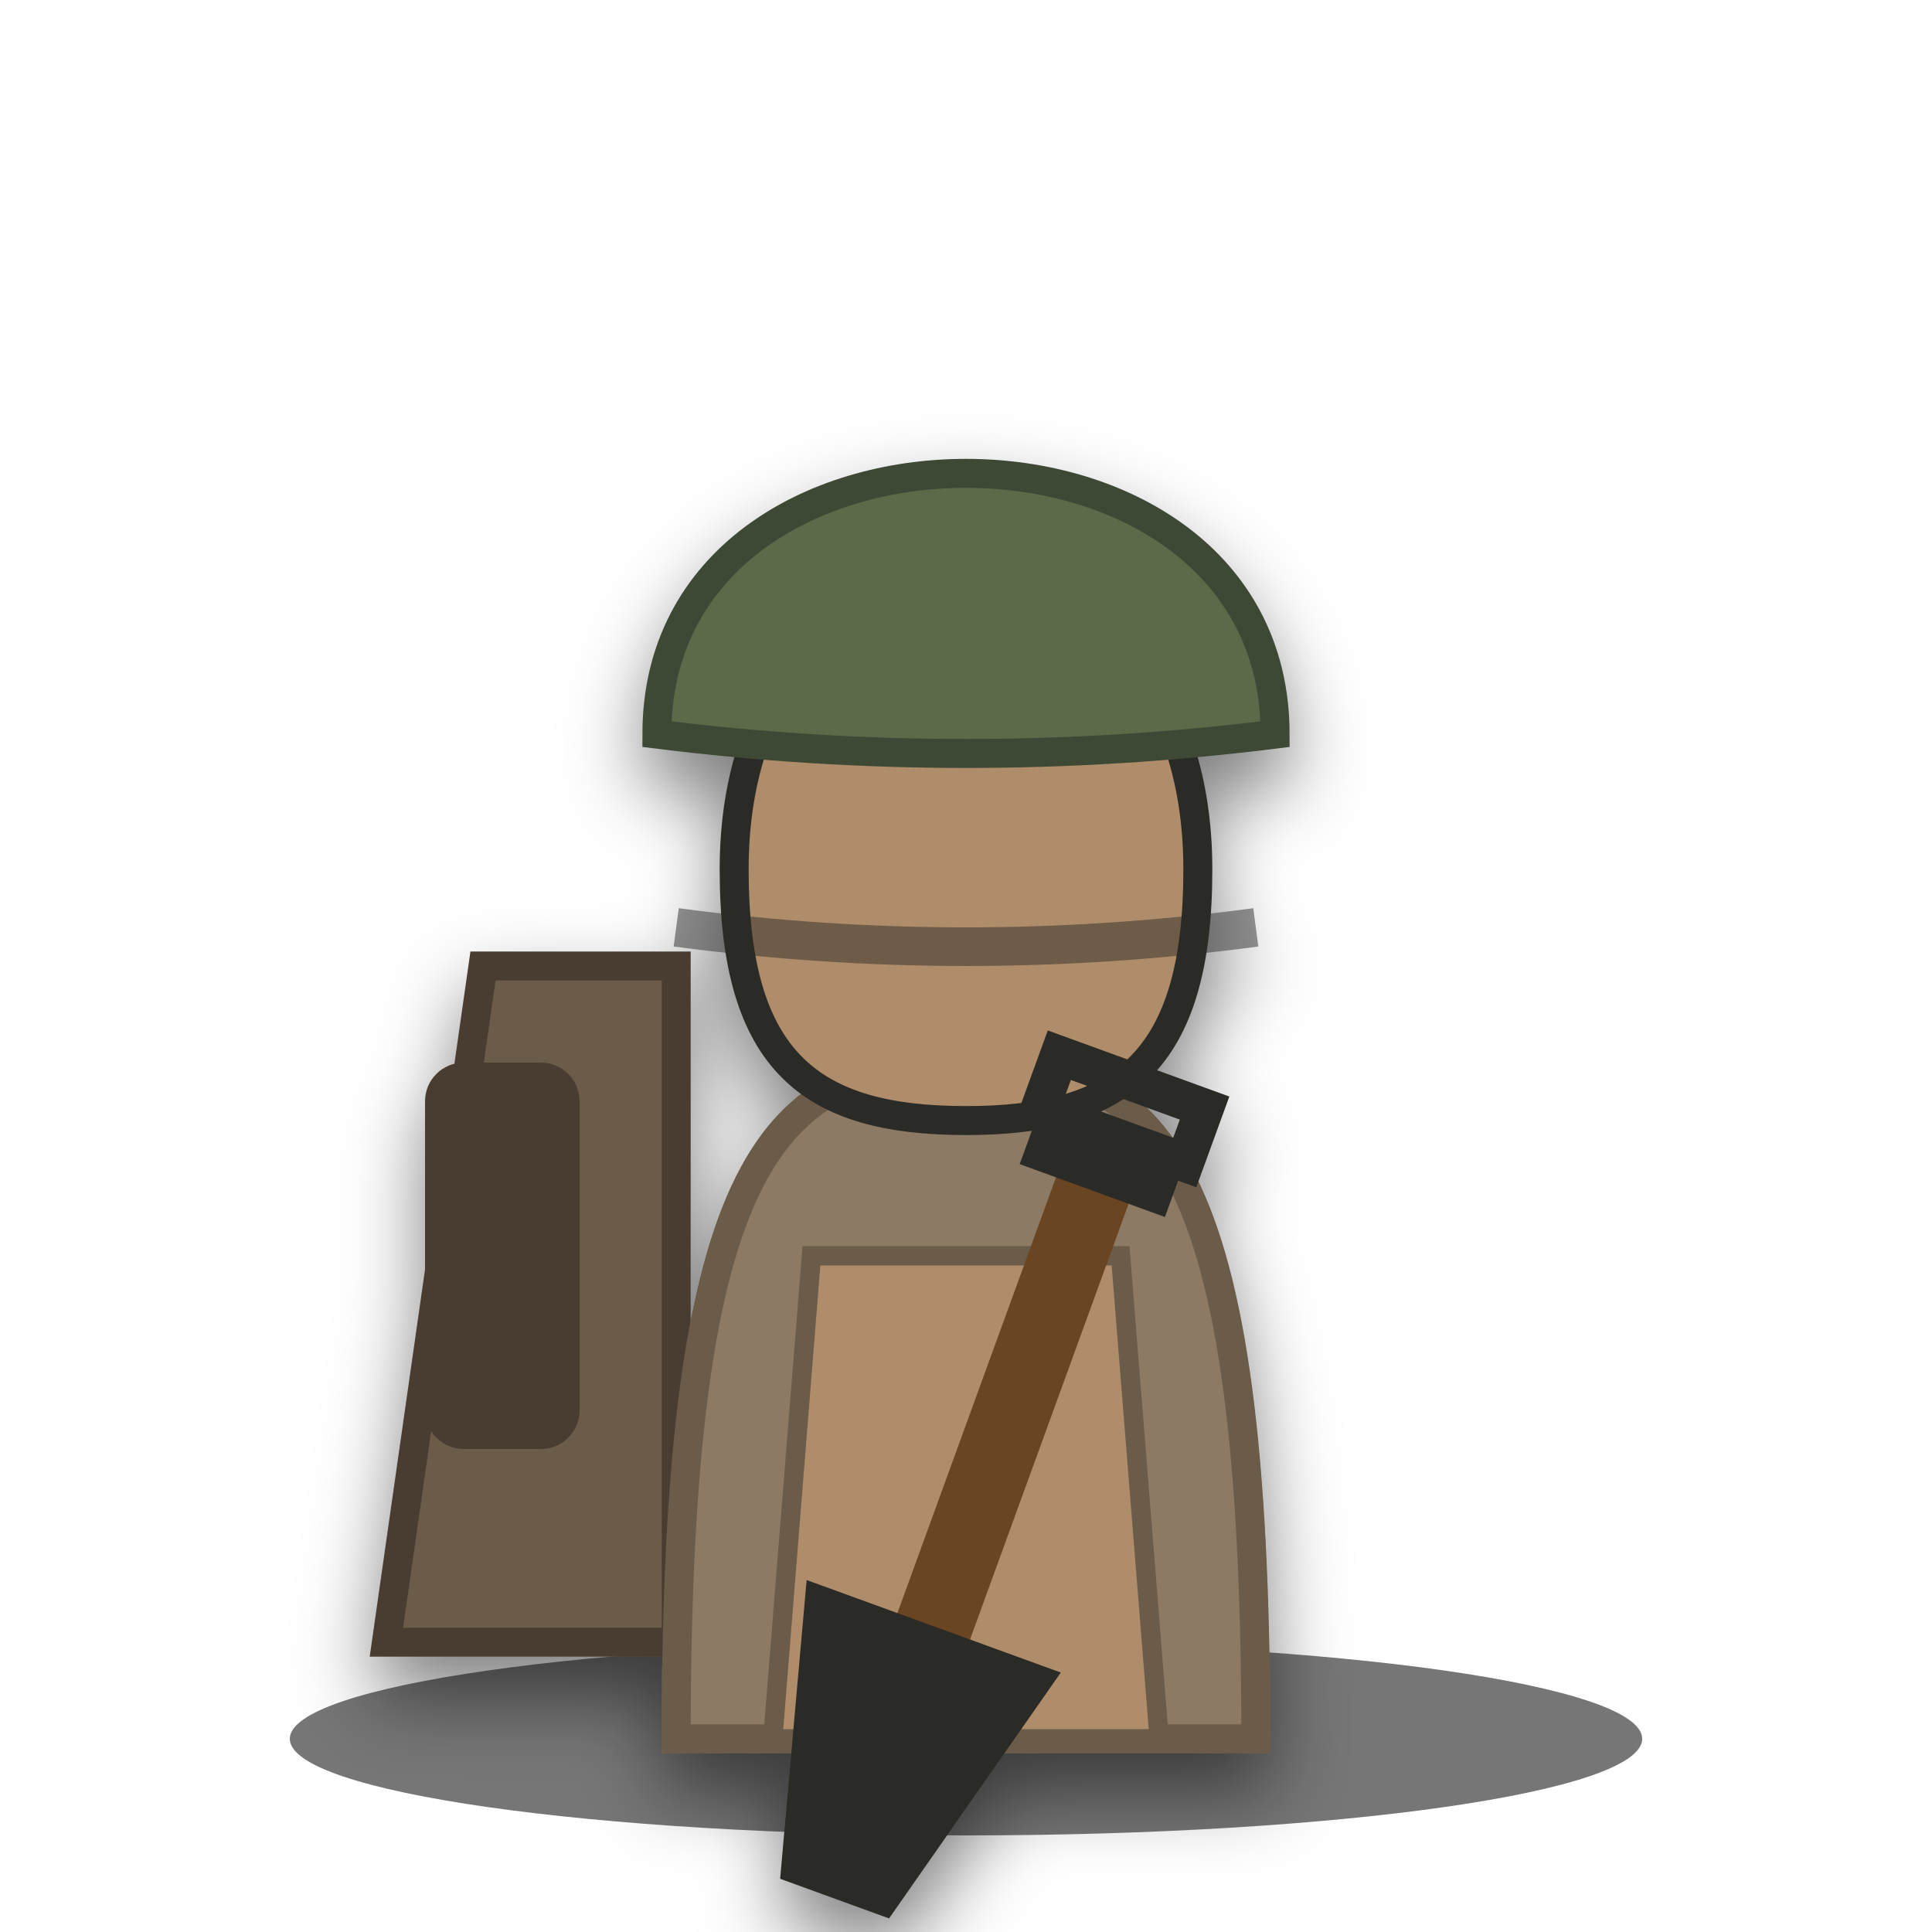
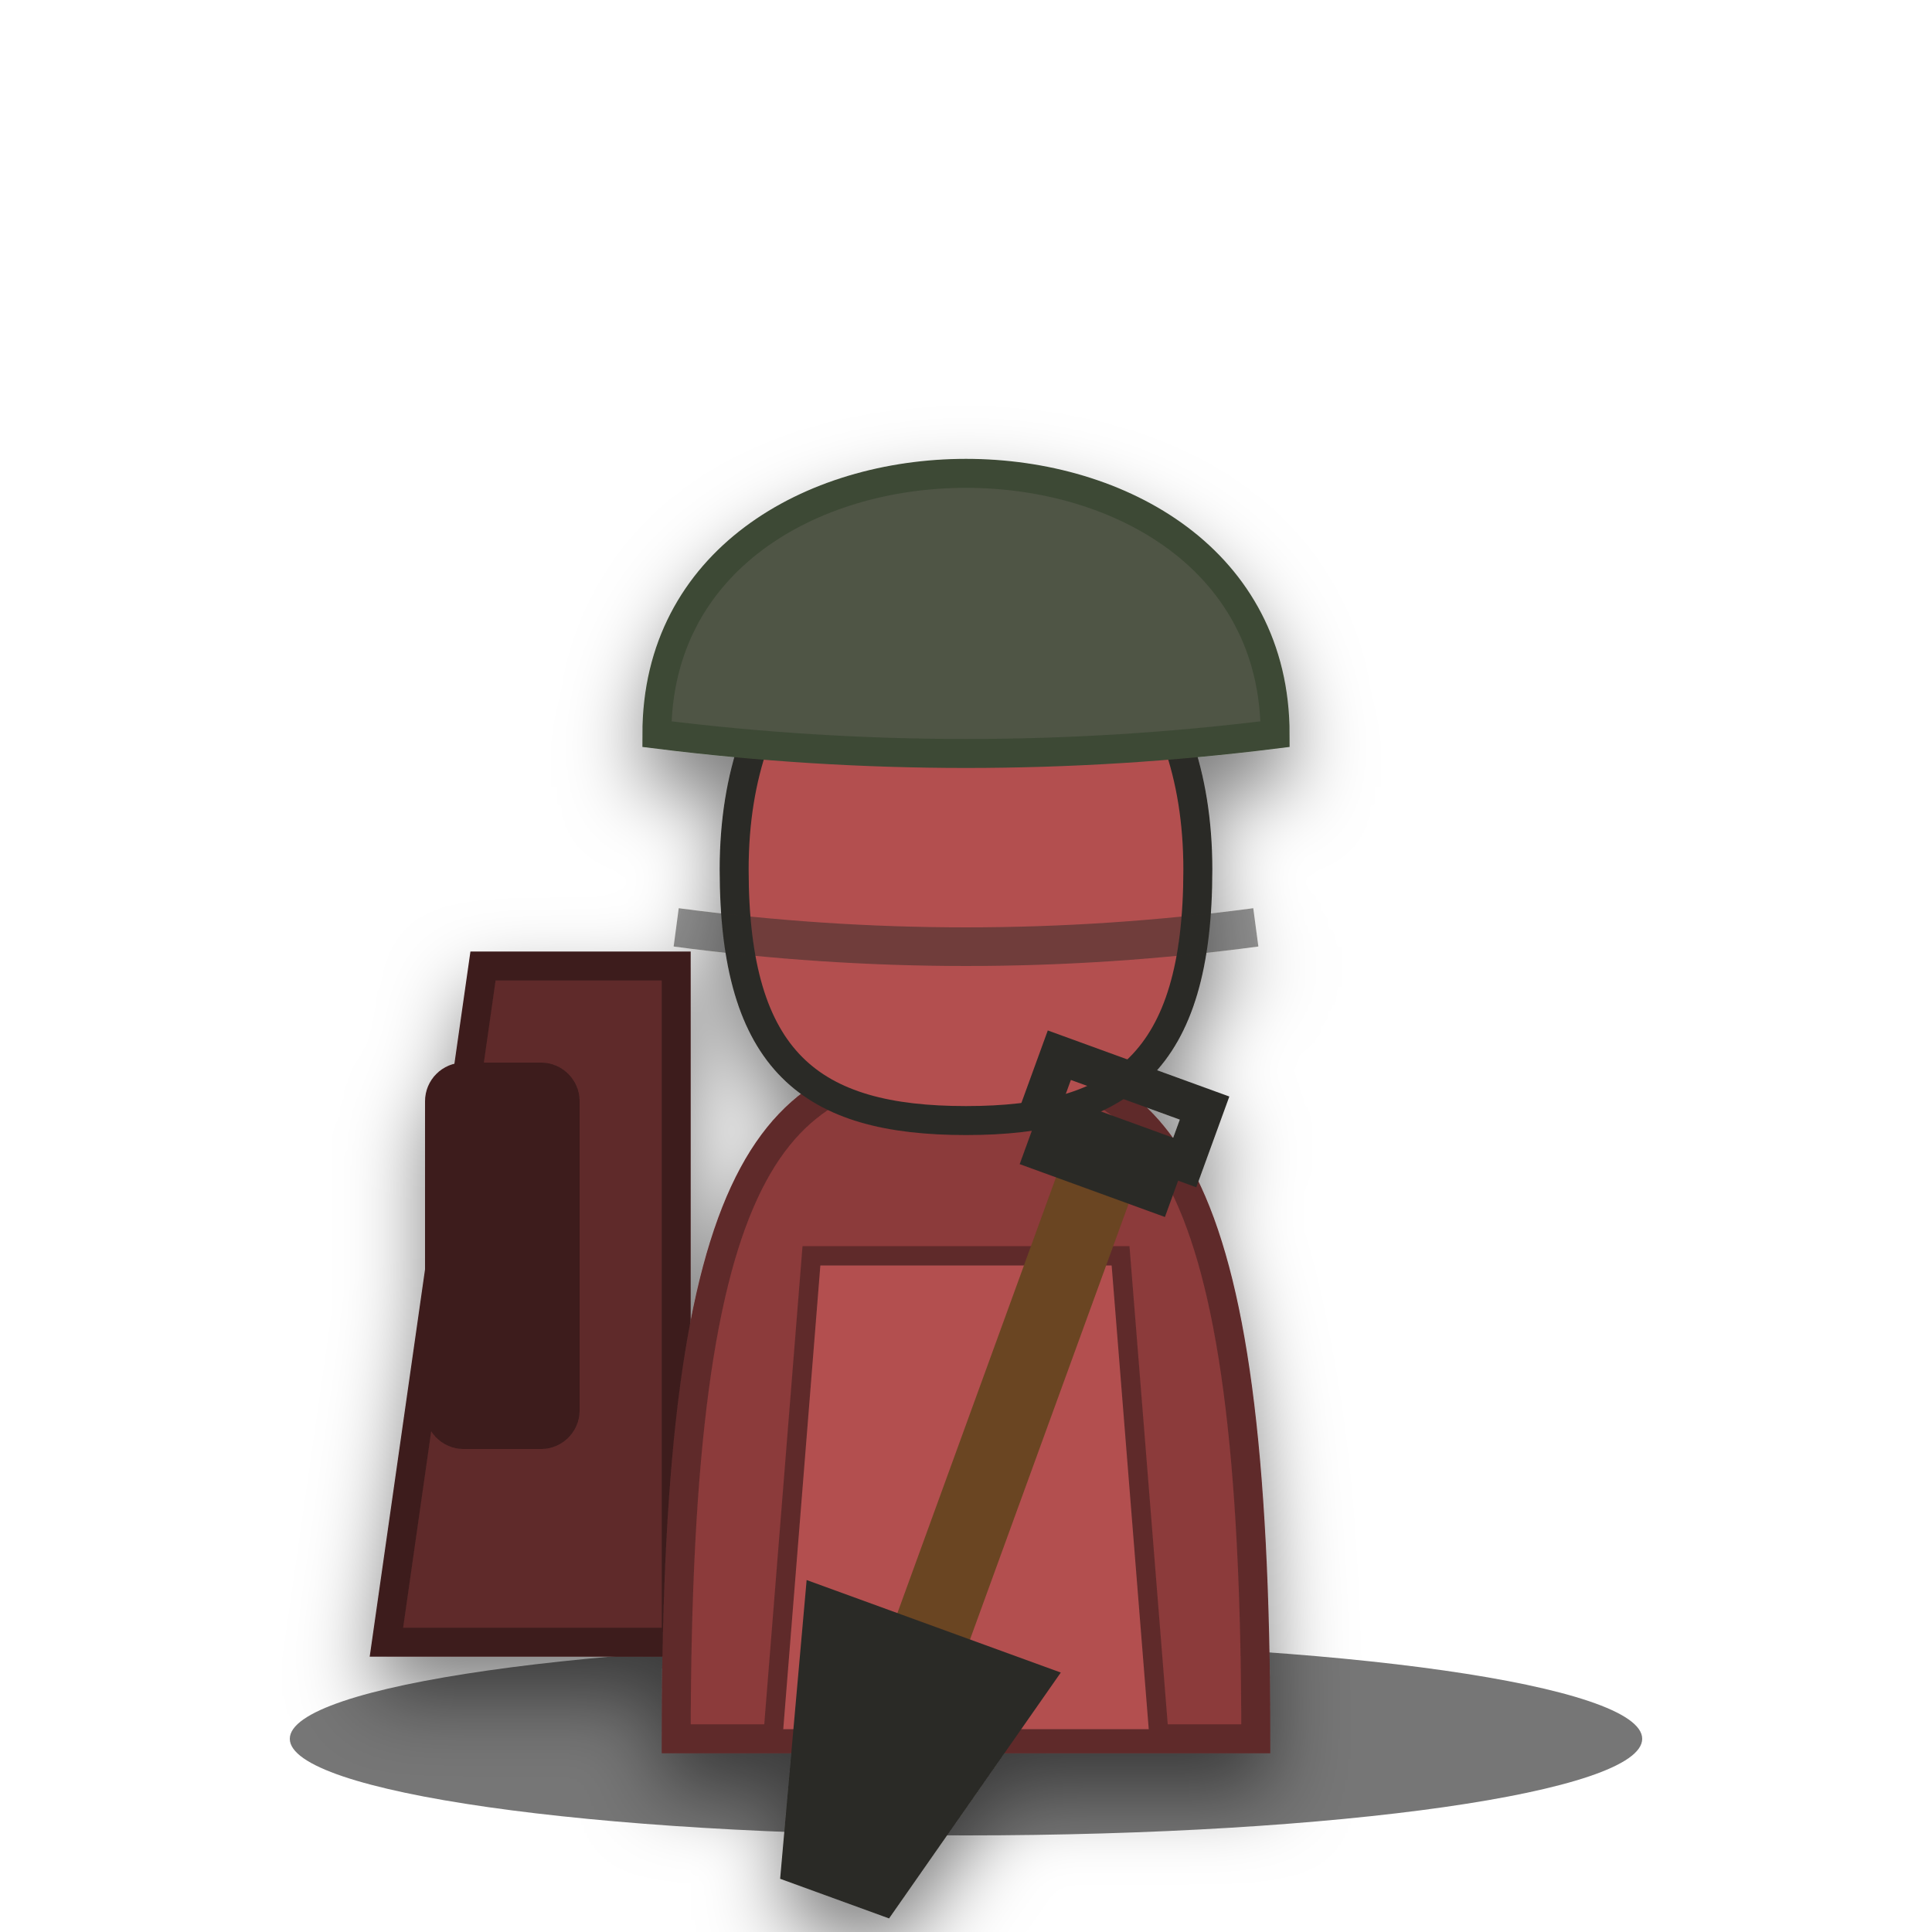
<svg xmlns="http://www.w3.org/2000/svg" viewBox="0 0 100 100">
  <defs>
    <filter id="shadow" x="-20%" y="-20%" width="140%" height="140%">
      <feDropShadow dx="0" dy="2" stdDeviation="2" flood-color="rgba(0,0,0,0.5)" />
    </filter>
  </defs>
  <ellipse cx="50" cy="90" rx="35" ry="5" fill="#1a1a1a" opacity="0.6" />
  <g filter="url(#shadow)">
-     <path d="M 25 50 L 35 50 L 35 85 L 20 85 Z" fill="#6b5c4a" stroke="#4a3e30" stroke-width="1.5" />
-     <rect x="22" y="55" width="8" height="20" fill="#4a3e30" rx="2" />
-     <path d="M 35 90 C 35 60, 40 55, 50 55 C 60 55, 65 60, 65 90 Z" fill="#8c7a65" stroke="#6b5c4a" stroke-width="1.5" />
-     <path d="M 40 90 L 42 65 L 58 65 L 60 90 Z" fill="#b08d6a" stroke="#6b5c4a" stroke-width="1" />
-     <path d="M 38 45 C 38 25, 62 25, 62 45 C 62 55, 58 58, 50 58 C 42 58, 38 55, 38 45 Z" fill="#b08d6a" stroke="#2c2a26" stroke-width="1.5" />
-     <path d="M 34 38 C 34 20, 66 20, 66 38 Q 50 40 34 38 Z" fill="#5c6a4a" stroke="#3d4a35" stroke-width="1.5" />
+     <path d="M 25 50 L 35 50 L 35 85 L 20 85 Z" fill="#5e2b2b" stroke="#3d1d1d" stroke-width="1.5" />
+     <rect x="22" y="55" width="8" height="20" fill="#3d1d1d" rx="2" />
+     <path d="M 35 90 C 35 60, 40 55, 50 55 C 60 55, 65 60, 65 90 Z" fill="#8c3a3a" stroke="#5e2b2b" stroke-width="1.5" />
+     <path d="M 40 90 L 42 65 L 58 65 L 60 90 Z" fill="#b35050" stroke="#5e2b2b" stroke-width="1" />
+     <path d="M 38 45 C 38 25, 62 25, 62 45 C 62 55, 58 58, 50 58 C 42 58, 38 55, 38 45 Z" fill="#b35050" stroke="#2c2a26" stroke-width="1.5" />
+     <path d="M 34 38 C 34 20, 66 20, 66 38 Q 50 40 34 38 Z" fill="#4f5445" stroke="#3d4a35" stroke-width="1.5" />
    <path d="M 35 48 Q 50 50 65 48" fill="none" stroke="#2c2a26" stroke-width="2" opacity="0.5" />
    <g transform="translate(55, 60) rotate(20)">
      <rect x="0" y="0" width="4" height="30" fill="#6b4423" />
      <path d="M -5 25 L 9 25 L 5 40 L -1 40 Z" fill="#2c2a26" />
      <rect x="-2" y="-2" width="8" height="3" fill="#2c2a26" />
      <rect x="-2" y="-5" width="8" height="3" fill="none" stroke="#2c2a26" stroke-width="2" />
    </g>
  </g>
</svg>
